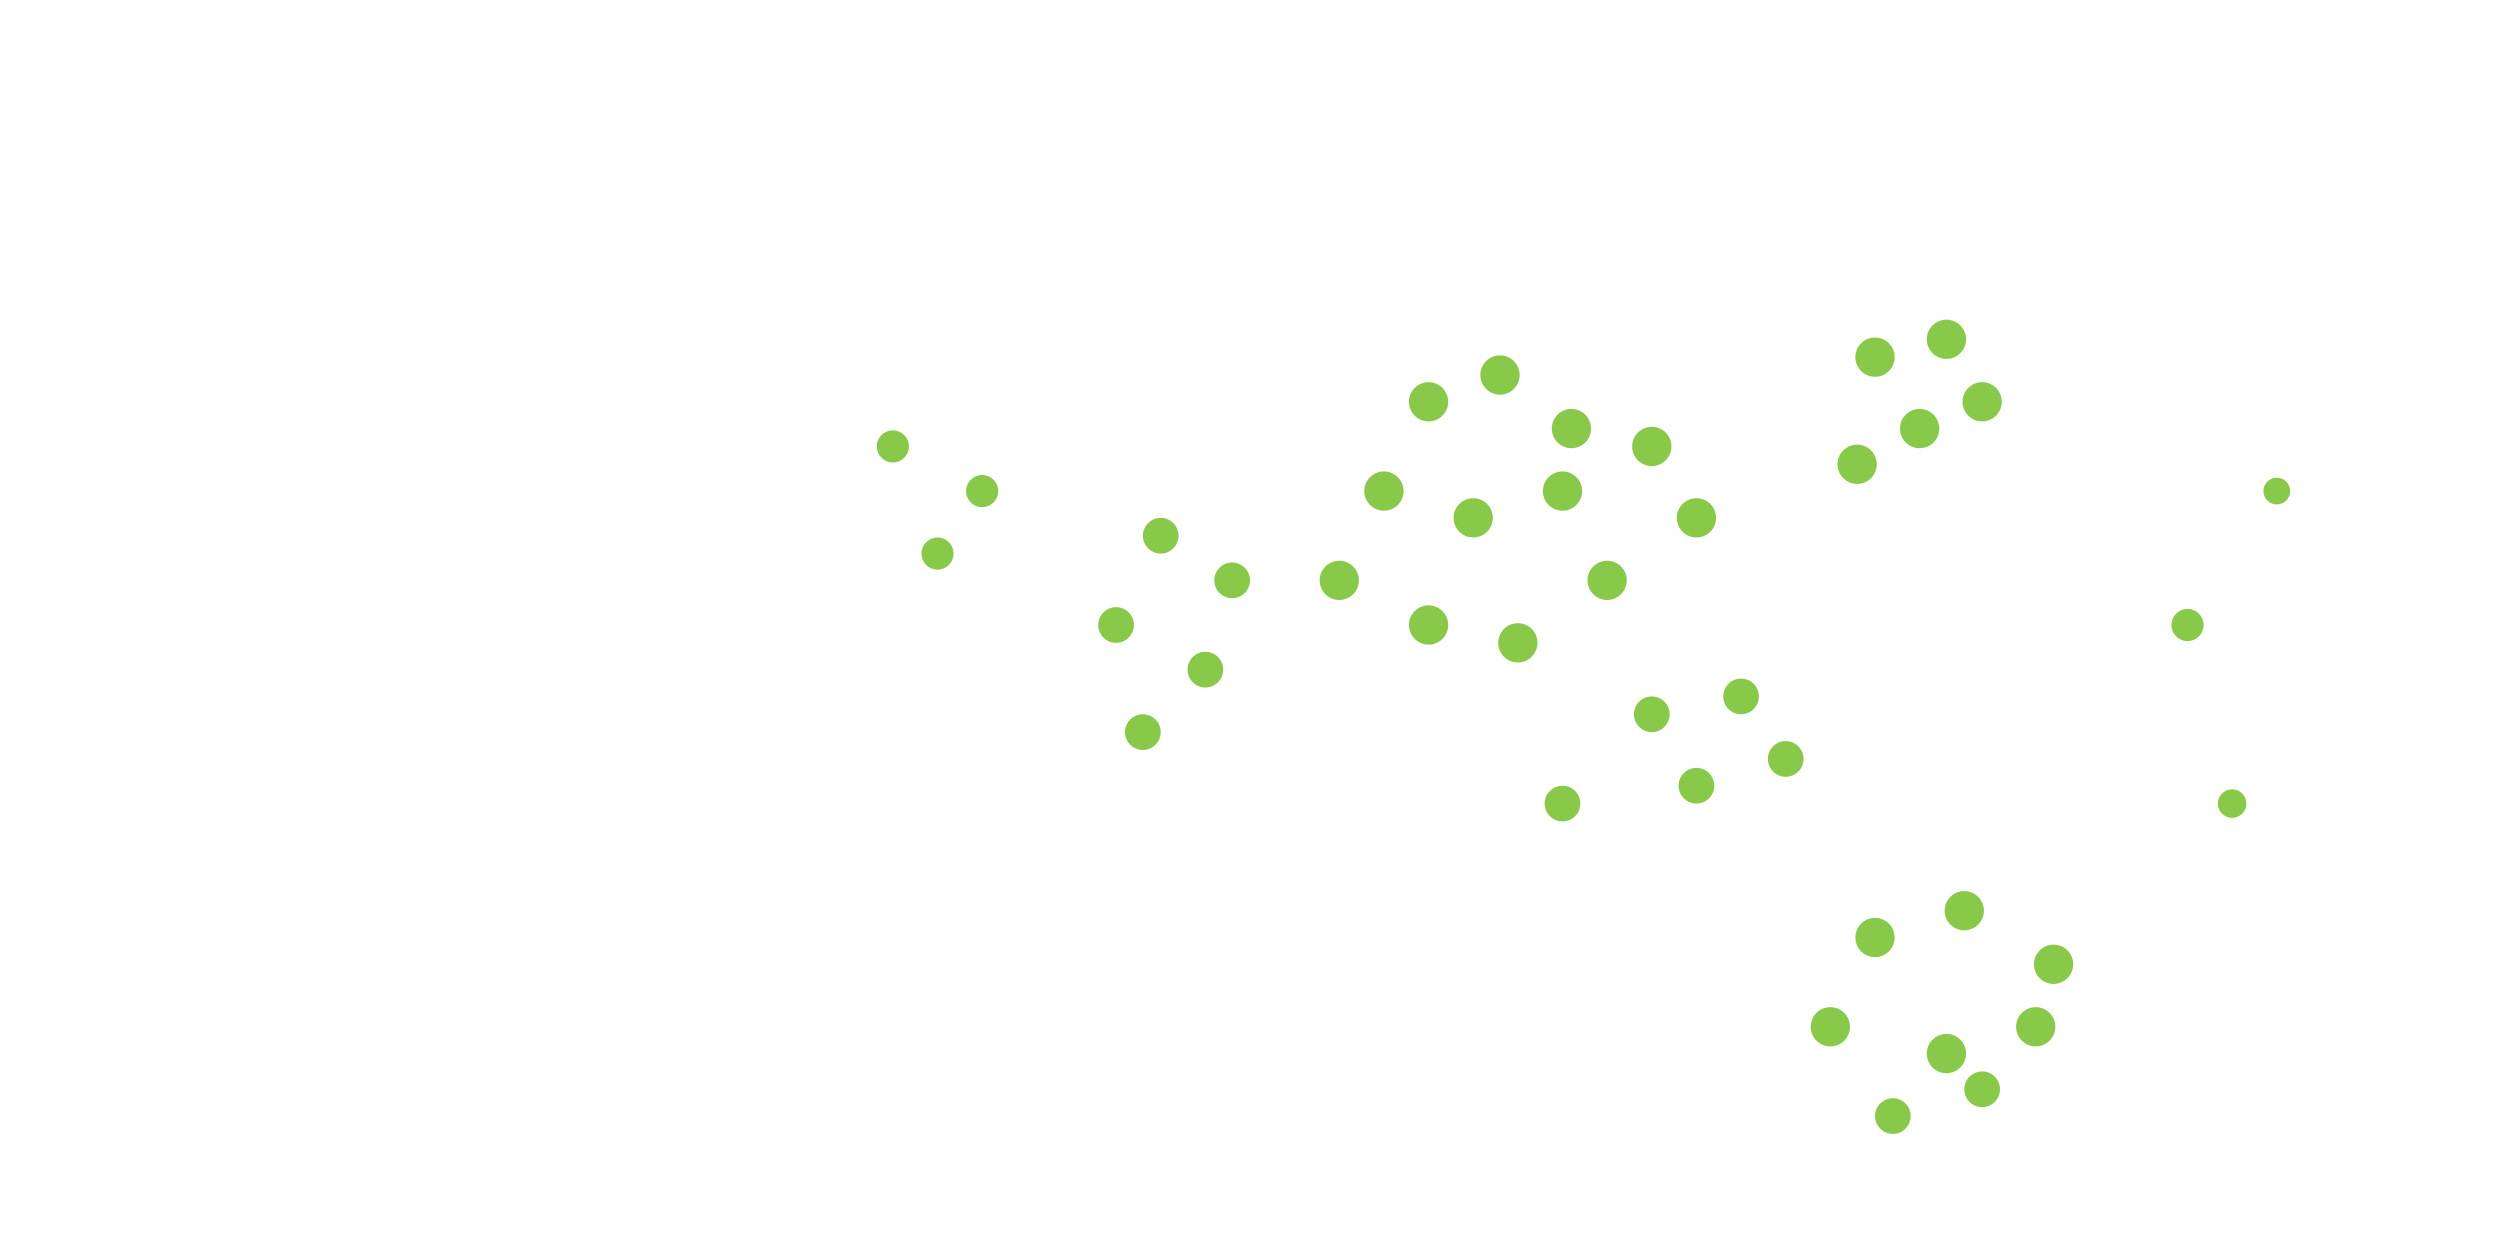
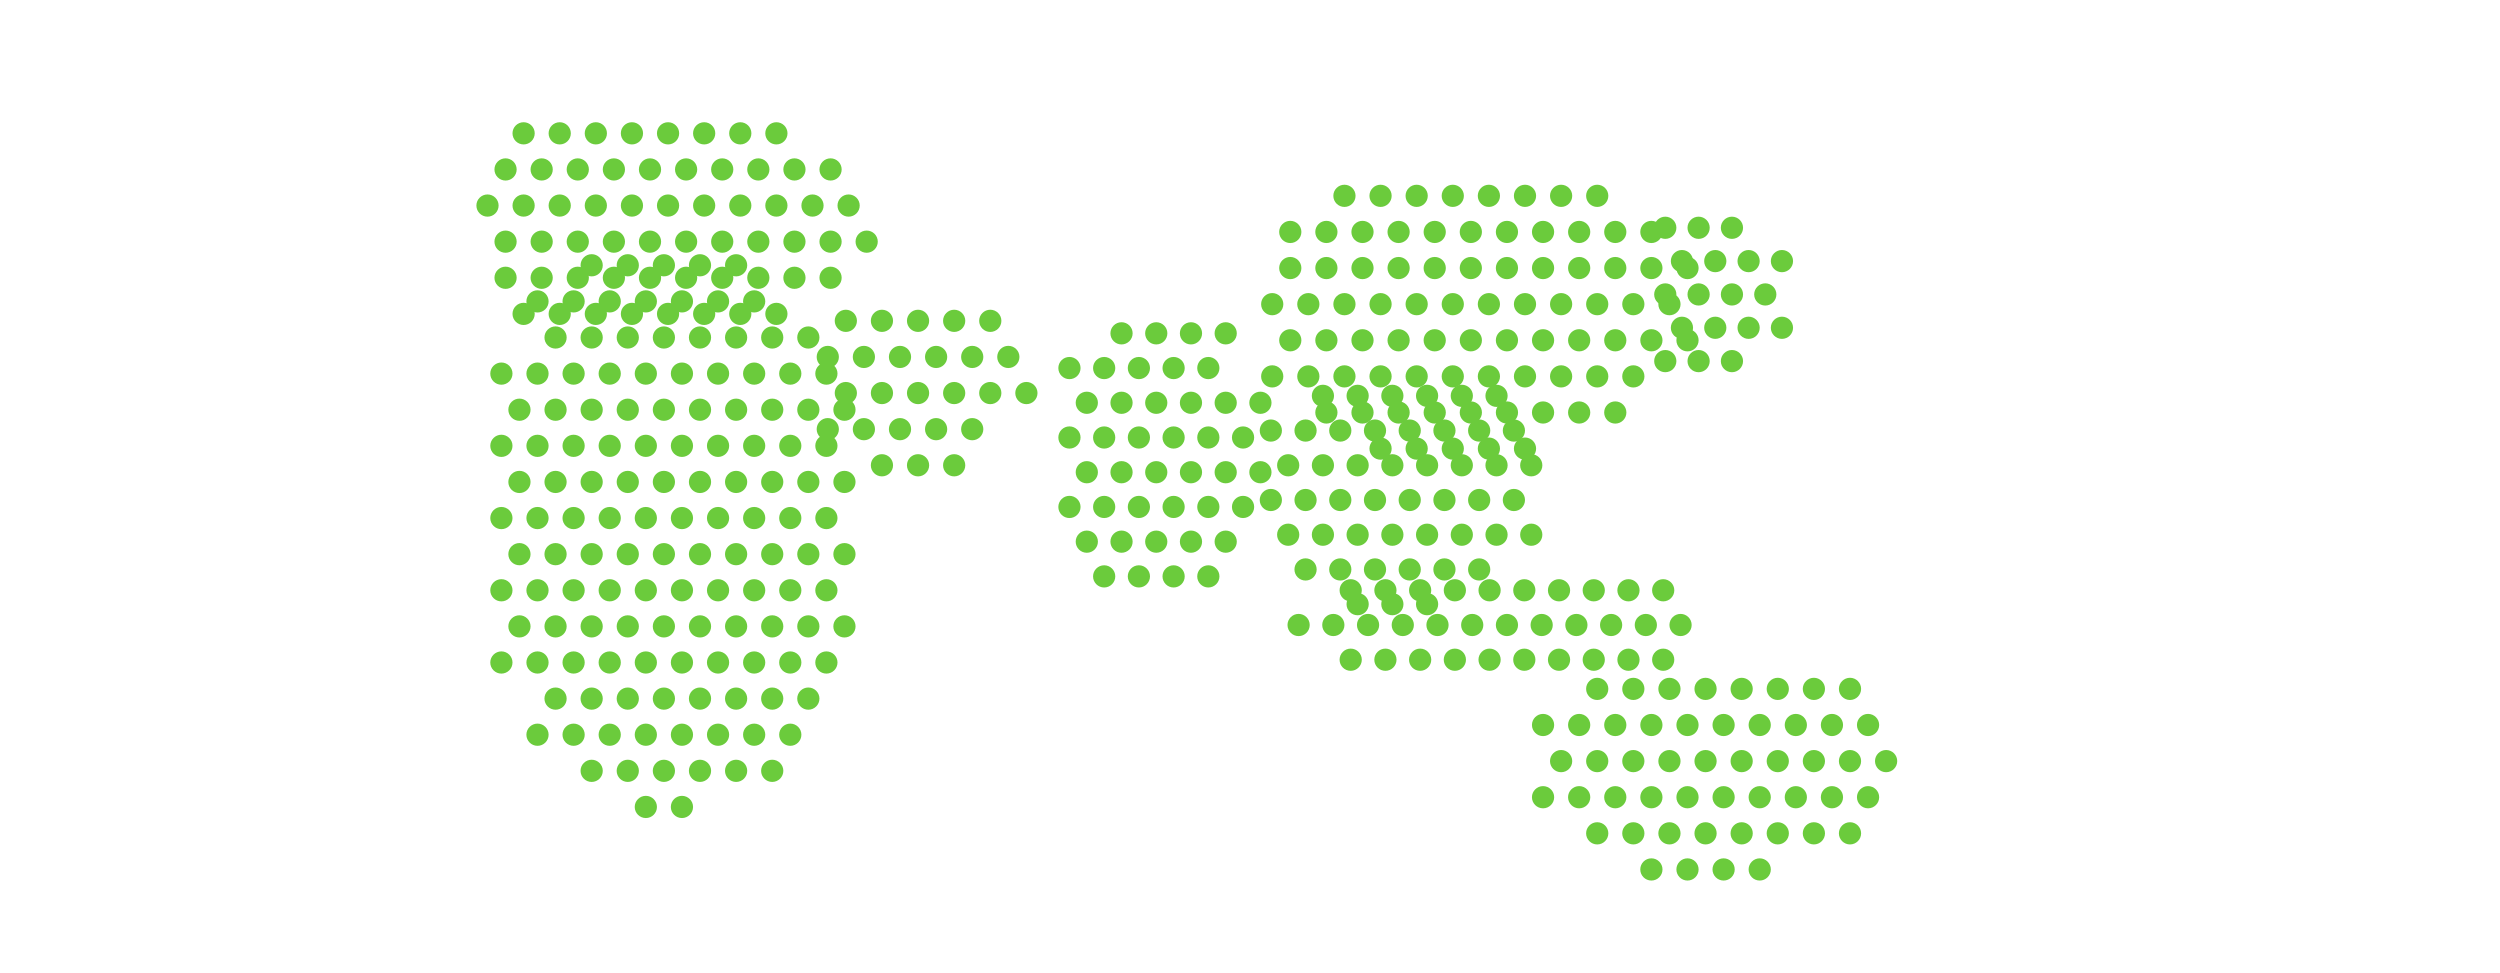
- <svg xmlns="http://www.w3.org/2000/svg" viewBox="0 0 280 140" width="280" height="140">
-   <g fill="#89C949">
-     <circle cx="160" cy="45" r="2.2" />
-     <circle cx="168" cy="42" r="2.2" />
-     <circle cx="176" cy="48" r="2.2" />
-     <circle cx="155" cy="55" r="2.2" />
-     <circle cx="165" cy="58" r="2.2" />
-     <circle cx="175" cy="55" r="2.2" />
-     <circle cx="185" cy="50" r="2.2" />
-     <circle cx="190" cy="58" r="2.2" />
-     <circle cx="180" cy="65" r="2.2" />
-     <circle cx="150" cy="65" r="2.2" />
-     <circle cx="160" cy="70" r="2.2" />
-     <circle cx="170" cy="72" r="2.2" />
-     <circle cx="210" cy="40" r="2.2" />
-     <circle cx="218" cy="38" r="2.2" />
-     <circle cx="215" cy="48" r="2.2" />
-     <circle cx="222" cy="45" r="2.2" />
-     <circle cx="208" cy="52" r="2.2" />
-     <circle cx="185" cy="80" r="2" />
-     <circle cx="195" cy="78" r="2" />
-     <circle cx="190" cy="88" r="2" />
-     <circle cx="200" cy="85" r="2" />
-     <circle cx="175" cy="90" r="2" />
-     <circle cx="210" cy="105" r="2.2" />
-     <circle cx="220" cy="102" r="2.2" />
-     <circle cx="230" cy="108" r="2.2" />
-     <circle cx="205" cy="115" r="2.2" />
-     <circle cx="218" cy="118" r="2.2" />
-     <circle cx="228" cy="115" r="2.2" />
-     <circle cx="212" cy="125" r="2" />
-     <circle cx="222" cy="122" r="2" />
-     <circle cx="130" cy="60" r="2" />
-     <circle cx="125" cy="70" r="2" />
-     <circle cx="135" cy="75" r="2" />
-     <circle cx="128" cy="82" r="2" />
-     <circle cx="138" cy="65" r="2" />
-     <circle cx="100" cy="50" r="1.8" />
-     <circle cx="110" cy="55" r="1.8" />
-     <circle cx="105" cy="62" r="1.8" />
-     <circle cx="245" cy="70" r="1.8" />
-     <circle cx="250" cy="90" r="1.6" />
-     <circle cx="255" cy="55" r="1.5" />
+ <svg xmlns="http://www.w3.org/2000/svg" viewBox="0 0 360 140" width="360" height="140">
+   <defs>
+     <radialGradient id="fade" cx="50%" cy="50%" r="55%">
+       <stop offset="0%" stop-color="#89C949" stop-opacity="1" />
+       <stop offset="100%" stop-color="#89C949" stop-opacity="0.15" />
+     </radialGradient>
+   </defs>
+   <g fill="#6BCB3C">
+     <circle cx="85.2" cy="38.2" r="1.6" />
+     <circle cx="90.4" cy="38.2" r="1.6" />
+     <circle cx="95.6" cy="38.2" r="1.6" />
+     <circle cx="100.8" cy="38.2" r="1.6" />
+     <circle cx="106.0" cy="38.2" r="1.6" />
+     <circle cx="77.4" cy="43.4" r="1.6" />
+     <circle cx="82.6" cy="43.4" r="1.6" />
+     <circle cx="87.8" cy="43.4" r="1.6" />
+     <circle cx="93.0" cy="43.4" r="1.6" />
+     <circle cx="98.2" cy="43.4" r="1.6" />
+     <circle cx="103.4" cy="43.4" r="1.6" />
+     <circle cx="108.6" cy="43.4" r="1.6" />
+     <circle cx="80.0" cy="48.6" r="1.6" />
+     <circle cx="85.2" cy="48.6" r="1.6" />
+     <circle cx="90.4" cy="48.6" r="1.6" />
+     <circle cx="95.6" cy="48.6" r="1.6" />
+     <circle cx="100.8" cy="48.6" r="1.6" />
+     <circle cx="106.0" cy="48.6" r="1.6" />
+     <circle cx="111.2" cy="48.6" r="1.6" />
+     <circle cx="116.4" cy="48.6" r="1.6" />
+     <circle cx="72.2" cy="53.8" r="1.6" />
+     <circle cx="77.4" cy="53.8" r="1.6" />
+     <circle cx="82.6" cy="53.8" r="1.6" />
+     <circle cx="87.8" cy="53.8" r="1.6" />
+     <circle cx="93.0" cy="53.8" r="1.6" />
+     <circle cx="98.2" cy="53.8" r="1.6" />
+     <circle cx="103.4" cy="53.8" r="1.6" />
+     <circle cx="108.6" cy="53.8" r="1.6" />
+     <circle cx="113.8" cy="53.8" r="1.6" />
+     <circle cx="119.0" cy="53.8" r="1.6" />
+     <circle cx="74.8" cy="59.0" r="1.6" />
+     <circle cx="80.0" cy="59.0" r="1.6" />
+     <circle cx="85.2" cy="59.0" r="1.6" />
+     <circle cx="90.4" cy="59.0" r="1.6" />
+     <circle cx="95.6" cy="59.0" r="1.6" />
+     <circle cx="100.8" cy="59.0" r="1.6" />
+     <circle cx="106.0" cy="59.0" r="1.6" />
+     <circle cx="111.2" cy="59.0" r="1.6" />
+     <circle cx="116.4" cy="59.0" r="1.6" />
+     <circle cx="121.6" cy="59.0" r="1.6" />
+     <circle cx="72.2" cy="64.2" r="1.6" />
+     <circle cx="77.4" cy="64.2" r="1.6" />
+     <circle cx="82.6" cy="64.2" r="1.6" />
+     <circle cx="87.8" cy="64.2" r="1.6" />
+     <circle cx="93.0" cy="64.2" r="1.6" />
+     <circle cx="98.2" cy="64.2" r="1.6" />
+     <circle cx="103.4" cy="64.2" r="1.6" />
+     <circle cx="108.6" cy="64.2" r="1.6" />
+     <circle cx="113.8" cy="64.2" r="1.6" />
+     <circle cx="119.0" cy="64.2" r="1.6" />
+     <circle cx="74.8" cy="69.4" r="1.6" />
+     <circle cx="80.0" cy="69.4" r="1.6" />
+     <circle cx="85.2" cy="69.4" r="1.6" />
+     <circle cx="90.4" cy="69.4" r="1.6" />
+     <circle cx="95.6" cy="69.4" r="1.6" />
+     <circle cx="100.8" cy="69.4" r="1.6" />
+     <circle cx="106.0" cy="69.4" r="1.6" />
+     <circle cx="111.2" cy="69.4" r="1.6" />
+     <circle cx="116.4" cy="69.4" r="1.6" />
+     <circle cx="121.6" cy="69.4" r="1.6" />
+     <circle cx="72.2" cy="74.6" r="1.6" />
+     <circle cx="77.4" cy="74.6" r="1.6" />
+     <circle cx="82.6" cy="74.6" r="1.6" />
+     <circle cx="87.8" cy="74.6" r="1.6" />
+     <circle cx="93.0" cy="74.6" r="1.6" />
+     <circle cx="98.2" cy="74.6" r="1.6" />
+     <circle cx="103.4" cy="74.6" r="1.6" />
+     <circle cx="108.6" cy="74.6" r="1.6" />
+     <circle cx="113.8" cy="74.6" r="1.6" />
+     <circle cx="119.0" cy="74.6" r="1.6" />
+     <circle cx="74.8" cy="79.8" r="1.6" />
+     <circle cx="80.0" cy="79.8" r="1.6" />
+     <circle cx="85.2" cy="79.8" r="1.6" />
+     <circle cx="90.4" cy="79.8" r="1.6" />
+     <circle cx="95.6" cy="79.8" r="1.6" />
+     <circle cx="100.8" cy="79.8" r="1.6" />
+     <circle cx="106.0" cy="79.8" r="1.6" />
+     <circle cx="111.2" cy="79.8" r="1.6" />
+     <circle cx="116.4" cy="79.8" r="1.6" />
+     <circle cx="121.6" cy="79.8" r="1.6" />
+     <circle cx="72.2" cy="85.0" r="1.6" />
+     <circle cx="77.4" cy="85.0" r="1.6" />
+     <circle cx="82.6" cy="85.0" r="1.6" />
+     <circle cx="87.8" cy="85.0" r="1.6" />
+     <circle cx="93.0" cy="85.0" r="1.6" />
+     <circle cx="98.2" cy="85.0" r="1.6" />
+     <circle cx="103.4" cy="85.0" r="1.6" />
+     <circle cx="108.6" cy="85.0" r="1.6" />
+     <circle cx="113.8" cy="85.0" r="1.6" />
+     <circle cx="119.0" cy="85.0" r="1.6" />
+     <circle cx="74.8" cy="90.2" r="1.6" />
+     <circle cx="80.0" cy="90.2" r="1.6" />
+     <circle cx="85.2" cy="90.2" r="1.6" />
+     <circle cx="90.4" cy="90.2" r="1.6" />
+     <circle cx="95.6" cy="90.2" r="1.6" />
+     <circle cx="100.8" cy="90.2" r="1.6" />
+     <circle cx="106.0" cy="90.2" r="1.6" />
+     <circle cx="111.2" cy="90.2" r="1.6" />
+     <circle cx="116.4" cy="90.2" r="1.6" />
+     <circle cx="121.6" cy="90.2" r="1.6" />
+     <circle cx="72.2" cy="95.4" r="1.6" />
+     <circle cx="77.4" cy="95.4" r="1.6" />
+     <circle cx="82.6" cy="95.4" r="1.6" />
+     <circle cx="87.8" cy="95.4" r="1.6" />
+     <circle cx="93.0" cy="95.4" r="1.6" />
+     <circle cx="98.2" cy="95.4" r="1.6" />
+     <circle cx="103.4" cy="95.4" r="1.6" />
+     <circle cx="108.6" cy="95.4" r="1.6" />
+     <circle cx="113.8" cy="95.4" r="1.6" />
+     <circle cx="119.0" cy="95.4" r="1.6" />
+     <circle cx="80.0" cy="100.6" r="1.6" />
+     <circle cx="85.2" cy="100.6" r="1.6" />
+     <circle cx="90.4" cy="100.6" r="1.6" />
+     <circle cx="95.6" cy="100.6" r="1.6" />
+     <circle cx="100.8" cy="100.6" r="1.6" />
+     <circle cx="106.0" cy="100.6" r="1.6" />
+     <circle cx="111.2" cy="100.6" r="1.6" />
+     <circle cx="116.4" cy="100.6" r="1.6" />
+     <circle cx="77.4" cy="105.8" r="1.6" />
+     <circle cx="82.6" cy="105.8" r="1.6" />
+     <circle cx="87.8" cy="105.8" r="1.6" />
+     <circle cx="93.0" cy="105.8" r="1.6" />
+     <circle cx="98.2" cy="105.8" r="1.6" />
+     <circle cx="103.4" cy="105.8" r="1.6" />
+     <circle cx="108.6" cy="105.8" r="1.6" />
+     <circle cx="113.8" cy="105.8" r="1.6" />
+     <circle cx="85.2" cy="111.0" r="1.6" />
+     <circle cx="90.4" cy="111.0" r="1.6" />
+     <circle cx="95.6" cy="111.0" r="1.6" />
+     <circle cx="100.8" cy="111.0" r="1.6" />
+     <circle cx="106.0" cy="111.0" r="1.6" />
+     <circle cx="111.2" cy="111.0" r="1.6" />
+     <circle cx="93.0" cy="116.2" r="1.6" />
+     <circle cx="98.2" cy="116.2" r="1.6" />
+     <circle cx="75.4" cy="19.2" r="1.6" />
+     <circle cx="80.6" cy="19.2" r="1.6" />
+     <circle cx="85.8" cy="19.2" r="1.6" />
+     <circle cx="91.0" cy="19.2" r="1.6" />
+     <circle cx="96.2" cy="19.2" r="1.6" />
+     <circle cx="101.4" cy="19.2" r="1.6" />
+     <circle cx="106.6" cy="19.2" r="1.6" />
+     <circle cx="111.8" cy="19.2" r="1.6" />
+     <circle cx="72.8" cy="24.4" r="1.6" />
+     <circle cx="78.0" cy="24.4" r="1.6" />
+     <circle cx="83.2" cy="24.4" r="1.6" />
+     <circle cx="88.4" cy="24.4" r="1.6" />
+     <circle cx="93.6" cy="24.4" r="1.6" />
+     <circle cx="98.8" cy="24.4" r="1.6" />
+     <circle cx="104.0" cy="24.4" r="1.6" />
+     <circle cx="109.2" cy="24.4" r="1.6" />
+     <circle cx="114.4" cy="24.4" r="1.6" />
+     <circle cx="119.6" cy="24.4" r="1.6" />
+     <circle cx="70.2" cy="29.6" r="1.6" />
+     <circle cx="75.4" cy="29.6" r="1.6" />
+     <circle cx="80.6" cy="29.6" r="1.6" />
+     <circle cx="85.8" cy="29.6" r="1.6" />
+     <circle cx="91.0" cy="29.6" r="1.6" />
+     <circle cx="96.2" cy="29.6" r="1.6" />
+     <circle cx="101.4" cy="29.6" r="1.6" />
+     <circle cx="106.6" cy="29.6" r="1.6" />
+     <circle cx="111.8" cy="29.6" r="1.6" />
+     <circle cx="117.0" cy="29.6" r="1.6" />
+     <circle cx="122.2" cy="29.6" r="1.6" />
+     <circle cx="72.8" cy="34.8" r="1.6" />
+     <circle cx="78.0" cy="34.8" r="1.6" />
+     <circle cx="83.2" cy="34.8" r="1.6" />
+     <circle cx="88.4" cy="34.8" r="1.6" />
+     <circle cx="93.6" cy="34.8" r="1.6" />
+     <circle cx="98.8" cy="34.8" r="1.6" />
+     <circle cx="104.0" cy="34.8" r="1.6" />
+     <circle cx="109.2" cy="34.8" r="1.6" />
+     <circle cx="114.4" cy="34.8" r="1.6" />
+     <circle cx="119.6" cy="34.8" r="1.6" />
+     <circle cx="124.8" cy="34.8" r="1.6" />
+     <circle cx="72.8" cy="40.0" r="1.6" />
+     <circle cx="78.0" cy="40.0" r="1.6" />
+     <circle cx="83.2" cy="40.0" r="1.6" />
+     <circle cx="88.4" cy="40.0" r="1.6" />
+     <circle cx="93.6" cy="40.0" r="1.6" />
+     <circle cx="98.8" cy="40.0" r="1.6" />
+     <circle cx="104.0" cy="40.0" r="1.6" />
+     <circle cx="109.2" cy="40.0" r="1.6" />
+     <circle cx="114.4" cy="40.0" r="1.6" />
+     <circle cx="119.6" cy="40.0" r="1.6" />
+     <circle cx="75.4" cy="45.2" r="1.6" />
+     <circle cx="80.6" cy="45.2" r="1.6" />
+     <circle cx="85.8" cy="45.2" r="1.6" />
+     <circle cx="91.0" cy="45.2" r="1.6" />
+     <circle cx="96.2" cy="45.2" r="1.6" />
+     <circle cx="101.4" cy="45.2" r="1.6" />
+     <circle cx="106.6" cy="45.2" r="1.6" />
+     <circle cx="111.8" cy="45.2" r="1.6" />
+     <circle cx="121.8" cy="46.2" r="1.6" />
+     <circle cx="127.0" cy="46.2" r="1.6" />
+     <circle cx="132.2" cy="46.2" r="1.6" />
+     <circle cx="137.4" cy="46.2" r="1.6" />
+     <circle cx="142.6" cy="46.2" r="1.6" />
+     <circle cx="119.2" cy="51.4" r="1.6" />
+     <circle cx="124.4" cy="51.4" r="1.6" />
+     <circle cx="129.6" cy="51.4" r="1.6" />
+     <circle cx="134.8" cy="51.4" r="1.6" />
+     <circle cx="140.0" cy="51.4" r="1.6" />
+     <circle cx="145.2" cy="51.4" r="1.6" />
+     <circle cx="121.8" cy="56.6" r="1.6" />
+     <circle cx="127.0" cy="56.6" r="1.6" />
+     <circle cx="132.2" cy="56.6" r="1.6" />
+     <circle cx="137.4" cy="56.6" r="1.6" />
+     <circle cx="142.6" cy="56.6" r="1.6" />
+     <circle cx="147.8" cy="56.6" r="1.6" />
+     <circle cx="119.2" cy="61.8" r="1.6" />
+     <circle cx="124.4" cy="61.8" r="1.6" />
+     <circle cx="129.6" cy="61.8" r="1.6" />
+     <circle cx="134.8" cy="61.8" r="1.6" />
+     <circle cx="140.0" cy="61.8" r="1.6" />
+     <circle cx="127.0" cy="67.0" r="1.6" />
+     <circle cx="132.2" cy="67.0" r="1.6" />
+     <circle cx="137.4" cy="67.0" r="1.6" />
+     <circle cx="161.5" cy="48.0" r="1.6" />
+     <circle cx="166.5" cy="48.0" r="1.6" />
+     <circle cx="171.5" cy="48.0" r="1.6" />
+     <circle cx="176.5" cy="48.0" r="1.6" />
+     <circle cx="154.0" cy="53.0" r="1.6" />
+     <circle cx="159.0" cy="53.0" r="1.6" />
+     <circle cx="164.0" cy="53.0" r="1.6" />
+     <circle cx="169.0" cy="53.0" r="1.6" />
+     <circle cx="174.0" cy="53.0" r="1.6" />
+     <circle cx="156.5" cy="58.0" r="1.6" />
+     <circle cx="161.5" cy="58.0" r="1.6" />
+     <circle cx="166.5" cy="58.0" r="1.6" />
+     <circle cx="171.5" cy="58.0" r="1.6" />
+     <circle cx="176.5" cy="58.0" r="1.6" />
+     <circle cx="181.5" cy="58.0" r="1.6" />
+     <circle cx="154.0" cy="63.0" r="1.6" />
+     <circle cx="159.0" cy="63.0" r="1.6" />
+     <circle cx="164.0" cy="63.0" r="1.6" />
+     <circle cx="169.0" cy="63.0" r="1.6" />
+     <circle cx="174.0" cy="63.0" r="1.6" />
+     <circle cx="179.0" cy="63.0" r="1.6" />
+     <circle cx="156.5" cy="68.0" r="1.6" />
+     <circle cx="161.5" cy="68.0" r="1.6" />
+     <circle cx="166.5" cy="68.0" r="1.6" />
+     <circle cx="171.5" cy="68.0" r="1.6" />
+     <circle cx="176.5" cy="68.0" r="1.6" />
+     <circle cx="181.5" cy="68.0" r="1.6" />
+     <circle cx="154.0" cy="73.0" r="1.6" />
+     <circle cx="159.0" cy="73.0" r="1.6" />
+     <circle cx="164.0" cy="73.0" r="1.6" />
+     <circle cx="169.0" cy="73.0" r="1.6" />
+     <circle cx="174.0" cy="73.0" r="1.6" />
+     <circle cx="179.0" cy="73.0" r="1.6" />
+     <circle cx="156.5" cy="78.0" r="1.6" />
+     <circle cx="161.5" cy="78.0" r="1.6" />
+     <circle cx="166.5" cy="78.0" r="1.6" />
+     <circle cx="171.5" cy="78.0" r="1.6" />
+     <circle cx="176.5" cy="78.0" r="1.6" />
+     <circle cx="159.0" cy="83.0" r="1.6" />
+     <circle cx="164.0" cy="83.0" r="1.6" />
+     <circle cx="169.0" cy="83.0" r="1.6" />
+     <circle cx="174.0" cy="83.0" r="1.6" />
+     <circle cx="190.5" cy="57.0" r="1.6" />
+     <circle cx="195.5" cy="57.0" r="1.6" />
+     <circle cx="200.5" cy="57.0" r="1.6" />
+     <circle cx="205.5" cy="57.0" r="1.6" />
+     <circle cx="210.5" cy="57.0" r="1.6" />
+     <circle cx="215.5" cy="57.0" r="1.6" />
+     <circle cx="183.0" cy="62.0" r="1.6" />
+     <circle cx="188.0" cy="62.0" r="1.6" />
+     <circle cx="193.0" cy="62.0" r="1.6" />
+     <circle cx="198.0" cy="62.0" r="1.6" />
+     <circle cx="203.0" cy="62.0" r="1.6" />
+     <circle cx="208.0" cy="62.0" r="1.6" />
+     <circle cx="213.0" cy="62.0" r="1.6" />
+     <circle cx="218.0" cy="62.0" r="1.6" />
+     <circle cx="185.5" cy="67.0" r="1.6" />
+     <circle cx="190.5" cy="67.0" r="1.6" />
+     <circle cx="195.5" cy="67.0" r="1.6" />
+     <circle cx="200.5" cy="67.0" r="1.6" />
+     <circle cx="205.5" cy="67.0" r="1.6" />
+     <circle cx="210.5" cy="67.0" r="1.6" />
+     <circle cx="215.5" cy="67.0" r="1.6" />
+     <circle cx="220.5" cy="67.0" r="1.6" />
+     <circle cx="183.0" cy="72.0" r="1.6" />
+     <circle cx="188.0" cy="72.0" r="1.6" />
+     <circle cx="193.0" cy="72.0" r="1.6" />
+     <circle cx="198.0" cy="72.0" r="1.6" />
+     <circle cx="203.0" cy="72.0" r="1.6" />
+     <circle cx="208.0" cy="72.0" r="1.6" />
+     <circle cx="213.0" cy="72.0" r="1.6" />
+     <circle cx="218.0" cy="72.0" r="1.6" />
+     <circle cx="185.5" cy="77.0" r="1.6" />
+     <circle cx="190.5" cy="77.0" r="1.6" />
+     <circle cx="195.5" cy="77.0" r="1.6" />
+     <circle cx="200.5" cy="77.0" r="1.6" />
+     <circle cx="205.5" cy="77.0" r="1.6" />
+     <circle cx="210.5" cy="77.0" r="1.6" />
+     <circle cx="215.5" cy="77.0" r="1.6" />
+     <circle cx="220.5" cy="77.0" r="1.6" />
+     <circle cx="188.0" cy="82.0" r="1.6" />
+     <circle cx="193.0" cy="82.0" r="1.6" />
+     <circle cx="198.0" cy="82.0" r="1.6" />
+     <circle cx="203.0" cy="82.0" r="1.6" />
+     <circle cx="208.0" cy="82.0" r="1.6" />
+     <circle cx="213.0" cy="82.0" r="1.6" />
+     <circle cx="195.5" cy="87.0" r="1.6" />
+     <circle cx="200.5" cy="87.0" r="1.6" />
+     <circle cx="205.5" cy="87.0" r="1.6" />
+     <circle cx="193.6" cy="28.2" r="1.6" />
+     <circle cx="198.8" cy="28.2" r="1.6" />
+     <circle cx="204.0" cy="28.2" r="1.6" />
+     <circle cx="209.2" cy="28.2" r="1.6" />
+     <circle cx="214.4" cy="28.2" r="1.6" />
+     <circle cx="219.6" cy="28.2" r="1.6" />
+     <circle cx="224.8" cy="28.2" r="1.6" />
+     <circle cx="230.0" cy="28.2" r="1.6" />
+     <circle cx="185.8" cy="33.4" r="1.6" />
+     <circle cx="191.0" cy="33.4" r="1.6" />
+     <circle cx="196.2" cy="33.4" r="1.6" />
+     <circle cx="201.4" cy="33.4" r="1.6" />
+     <circle cx="206.6" cy="33.4" r="1.6" />
+     <circle cx="211.8" cy="33.4" r="1.6" />
+     <circle cx="217.0" cy="33.4" r="1.6" />
+     <circle cx="222.2" cy="33.4" r="1.6" />
+     <circle cx="227.4" cy="33.4" r="1.6" />
+     <circle cx="232.6" cy="33.4" r="1.6" />
+     <circle cx="237.8" cy="33.4" r="1.6" />
+     <circle cx="185.8" cy="38.6" r="1.6" />
+     <circle cx="191.0" cy="38.6" r="1.6" />
+     <circle cx="196.2" cy="38.6" r="1.6" />
+     <circle cx="201.4" cy="38.6" r="1.6" />
+     <circle cx="206.6" cy="38.6" r="1.6" />
+     <circle cx="211.8" cy="38.6" r="1.6" />
+     <circle cx="217.0" cy="38.6" r="1.6" />
+     <circle cx="222.2" cy="38.6" r="1.6" />
+     <circle cx="227.4" cy="38.6" r="1.6" />
+     <circle cx="232.6" cy="38.6" r="1.6" />
+     <circle cx="237.8" cy="38.6" r="1.6" />
+     <circle cx="243.0" cy="38.6" r="1.6" />
+     <circle cx="183.2" cy="43.8" r="1.6" />
+     <circle cx="188.4" cy="43.8" r="1.6" />
+     <circle cx="193.6" cy="43.8" r="1.6" />
+     <circle cx="198.8" cy="43.8" r="1.6" />
+     <circle cx="204.0" cy="43.8" r="1.6" />
+     <circle cx="209.2" cy="43.8" r="1.6" />
+     <circle cx="214.4" cy="43.8" r="1.6" />
+     <circle cx="219.6" cy="43.8" r="1.6" />
+     <circle cx="224.8" cy="43.8" r="1.6" />
+     <circle cx="230.0" cy="43.8" r="1.6" />
+     <circle cx="235.2" cy="43.8" r="1.6" />
+     <circle cx="240.4" cy="43.8" r="1.6" />
+     <circle cx="185.8" cy="49.0" r="1.6" />
+     <circle cx="191.0" cy="49.0" r="1.6" />
+     <circle cx="196.2" cy="49.0" r="1.6" />
+     <circle cx="201.4" cy="49.0" r="1.6" />
+     <circle cx="206.6" cy="49.0" r="1.6" />
+     <circle cx="211.8" cy="49.0" r="1.6" />
+     <circle cx="217.0" cy="49.0" r="1.6" />
+     <circle cx="222.2" cy="49.0" r="1.6" />
+     <circle cx="227.4" cy="49.0" r="1.6" />
+     <circle cx="232.6" cy="49.0" r="1.6" />
+     <circle cx="237.8" cy="49.0" r="1.6" />
+     <circle cx="243.0" cy="49.0" r="1.6" />
+     <circle cx="183.2" cy="54.2" r="1.6" />
+     <circle cx="188.4" cy="54.2" r="1.6" />
+     <circle cx="193.6" cy="54.2" r="1.6" />
+     <circle cx="198.8" cy="54.2" r="1.6" />
+     <circle cx="204.0" cy="54.2" r="1.6" />
+     <circle cx="209.2" cy="54.2" r="1.6" />
+     <circle cx="214.4" cy="54.2" r="1.6" />
+     <circle cx="219.6" cy="54.2" r="1.6" />
+     <circle cx="224.8" cy="54.2" r="1.6" />
+     <circle cx="230.0" cy="54.2" r="1.6" />
+     <circle cx="235.2" cy="54.2" r="1.6" />
+     <circle cx="191.0" cy="59.4" r="1.6" />
+     <circle cx="196.2" cy="59.4" r="1.6" />
+     <circle cx="201.4" cy="59.4" r="1.6" />
+     <circle cx="206.6" cy="59.4" r="1.6" />
+     <circle cx="211.8" cy="59.4" r="1.6" />
+     <circle cx="217.0" cy="59.4" r="1.6" />
+     <circle cx="222.2" cy="59.4" r="1.6" />
+     <circle cx="227.4" cy="59.4" r="1.6" />
+     <circle cx="232.6" cy="59.4" r="1.6" />
+     <circle cx="198.8" cy="64.6" r="1.6" />
+     <circle cx="204.0" cy="64.6" r="1.6" />
+     <circle cx="209.2" cy="64.6" r="1.6" />
+     <circle cx="214.4" cy="64.6" r="1.6" />
+     <circle cx="219.6" cy="64.6" r="1.6" />
+     <circle cx="239.8" cy="32.8" r="1.6" />
+     <circle cx="244.6" cy="32.8" r="1.6" />
+     <circle cx="249.4" cy="32.8" r="1.6" />
+     <circle cx="242.2" cy="37.6" r="1.6" />
+     <circle cx="247.0" cy="37.6" r="1.6" />
+     <circle cx="251.8" cy="37.6" r="1.6" />
+     <circle cx="256.6" cy="37.6" r="1.6" />
+     <circle cx="239.8" cy="42.4" r="1.6" />
+     <circle cx="244.6" cy="42.4" r="1.6" />
+     <circle cx="249.4" cy="42.4" r="1.6" />
+     <circle cx="254.2" cy="42.4" r="1.6" />
+     <circle cx="242.2" cy="47.2" r="1.6" />
+     <circle cx="247.0" cy="47.2" r="1.6" />
+     <circle cx="251.8" cy="47.2" r="1.6" />
+     <circle cx="256.6" cy="47.2" r="1.6" />
+     <circle cx="239.8" cy="52.0" r="1.6" />
+     <circle cx="244.6" cy="52.0" r="1.6" />
+     <circle cx="249.4" cy="52.0" r="1.6" />
+     <circle cx="194.5" cy="85.0" r="1.6" />
+     <circle cx="199.5" cy="85.0" r="1.6" />
+     <circle cx="204.5" cy="85.0" r="1.6" />
+     <circle cx="209.5" cy="85.0" r="1.6" />
+     <circle cx="214.5" cy="85.0" r="1.6" />
+     <circle cx="219.5" cy="85.0" r="1.6" />
+     <circle cx="224.5" cy="85.0" r="1.6" />
+     <circle cx="229.5" cy="85.0" r="1.6" />
+     <circle cx="234.5" cy="85.0" r="1.6" />
+     <circle cx="239.5" cy="85.0" r="1.6" />
+     <circle cx="187.0" cy="90.0" r="1.6" />
+     <circle cx="192.0" cy="90.0" r="1.6" />
+     <circle cx="197.0" cy="90.0" r="1.6" />
+     <circle cx="202.0" cy="90.0" r="1.6" />
+     <circle cx="207.0" cy="90.0" r="1.6" />
+     <circle cx="212.0" cy="90.0" r="1.6" />
+     <circle cx="217.0" cy="90.0" r="1.6" />
+     <circle cx="222.0" cy="90.0" r="1.6" />
+     <circle cx="227.0" cy="90.0" r="1.6" />
+     <circle cx="232.0" cy="90.0" r="1.6" />
+     <circle cx="237.0" cy="90.0" r="1.6" />
+     <circle cx="242.0" cy="90.0" r="1.6" />
+     <circle cx="194.5" cy="95.0" r="1.6" />
+     <circle cx="199.5" cy="95.0" r="1.6" />
+     <circle cx="204.5" cy="95.0" r="1.6" />
+     <circle cx="209.5" cy="95.0" r="1.6" />
+     <circle cx="214.5" cy="95.0" r="1.6" />
+     <circle cx="219.5" cy="95.0" r="1.6" />
+     <circle cx="224.5" cy="95.0" r="1.6" />
+     <circle cx="229.5" cy="95.0" r="1.6" />
+     <circle cx="234.5" cy="95.0" r="1.6" />
+     <circle cx="239.5" cy="95.0" r="1.6" />
+     <circle cx="230.0" cy="99.2" r="1.6" />
+     <circle cx="235.2" cy="99.2" r="1.6" />
+     <circle cx="240.4" cy="99.2" r="1.6" />
+     <circle cx="245.6" cy="99.2" r="1.6" />
+     <circle cx="250.8" cy="99.2" r="1.6" />
+     <circle cx="256.0" cy="99.2" r="1.6" />
+     <circle cx="261.2" cy="99.2" r="1.6" />
+     <circle cx="266.4" cy="99.2" r="1.6" />
+     <circle cx="222.2" cy="104.4" r="1.6" />
+     <circle cx="227.4" cy="104.4" r="1.6" />
+     <circle cx="232.6" cy="104.4" r="1.6" />
+     <circle cx="237.8" cy="104.4" r="1.6" />
+     <circle cx="243.0" cy="104.4" r="1.6" />
+     <circle cx="248.2" cy="104.4" r="1.6" />
+     <circle cx="253.4" cy="104.4" r="1.6" />
+     <circle cx="258.6" cy="104.4" r="1.6" />
+     <circle cx="263.8" cy="104.4" r="1.6" />
+     <circle cx="269.0" cy="104.4" r="1.6" />
+     <circle cx="224.8" cy="109.6" r="1.6" />
+     <circle cx="230.0" cy="109.6" r="1.6" />
+     <circle cx="235.2" cy="109.6" r="1.6" />
+     <circle cx="240.4" cy="109.6" r="1.6" />
+     <circle cx="245.6" cy="109.6" r="1.6" />
+     <circle cx="250.8" cy="109.6" r="1.6" />
+     <circle cx="256.0" cy="109.6" r="1.6" />
+     <circle cx="261.2" cy="109.6" r="1.6" />
+     <circle cx="266.4" cy="109.6" r="1.6" />
+     <circle cx="271.6" cy="109.6" r="1.6" />
+     <circle cx="222.2" cy="114.8" r="1.6" />
+     <circle cx="227.4" cy="114.8" r="1.6" />
+     <circle cx="232.6" cy="114.8" r="1.6" />
+     <circle cx="237.8" cy="114.8" r="1.6" />
+     <circle cx="243.0" cy="114.8" r="1.6" />
+     <circle cx="248.2" cy="114.8" r="1.6" />
+     <circle cx="253.4" cy="114.8" r="1.6" />
+     <circle cx="258.6" cy="114.8" r="1.6" />
+     <circle cx="263.8" cy="114.8" r="1.6" />
+     <circle cx="269.0" cy="114.8" r="1.6" />
+     <circle cx="230.0" cy="120.0" r="1.6" />
+     <circle cx="235.2" cy="120.0" r="1.6" />
+     <circle cx="240.4" cy="120.0" r="1.6" />
+     <circle cx="245.6" cy="120.0" r="1.6" />
+     <circle cx="250.8" cy="120.0" r="1.6" />
+     <circle cx="256.0" cy="120.0" r="1.6" />
+     <circle cx="261.2" cy="120.0" r="1.6" />
+     <circle cx="266.4" cy="120.0" r="1.6" />
+     <circle cx="237.8" cy="125.2" r="1.6" />
+     <circle cx="243.0" cy="125.2" r="1.6" />
+     <circle cx="248.2" cy="125.2" r="1.6" />
+     <circle cx="253.4" cy="125.2" r="1.6" />
  </g>
</svg>
